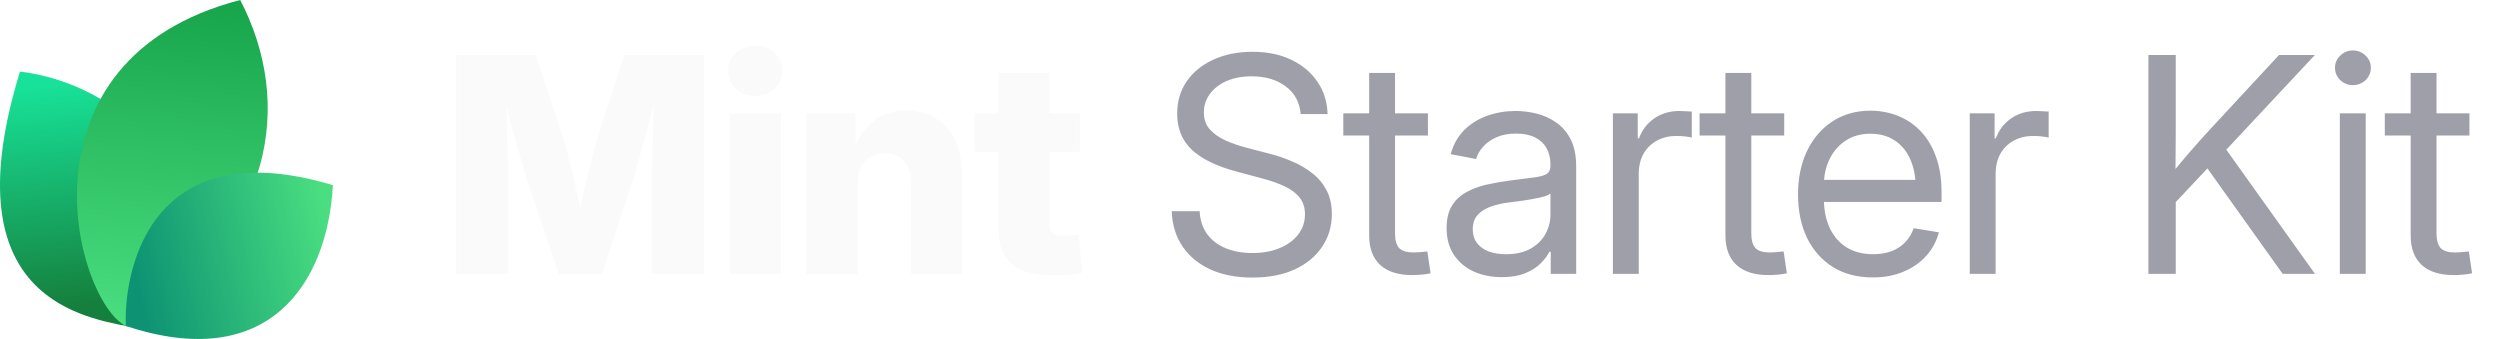
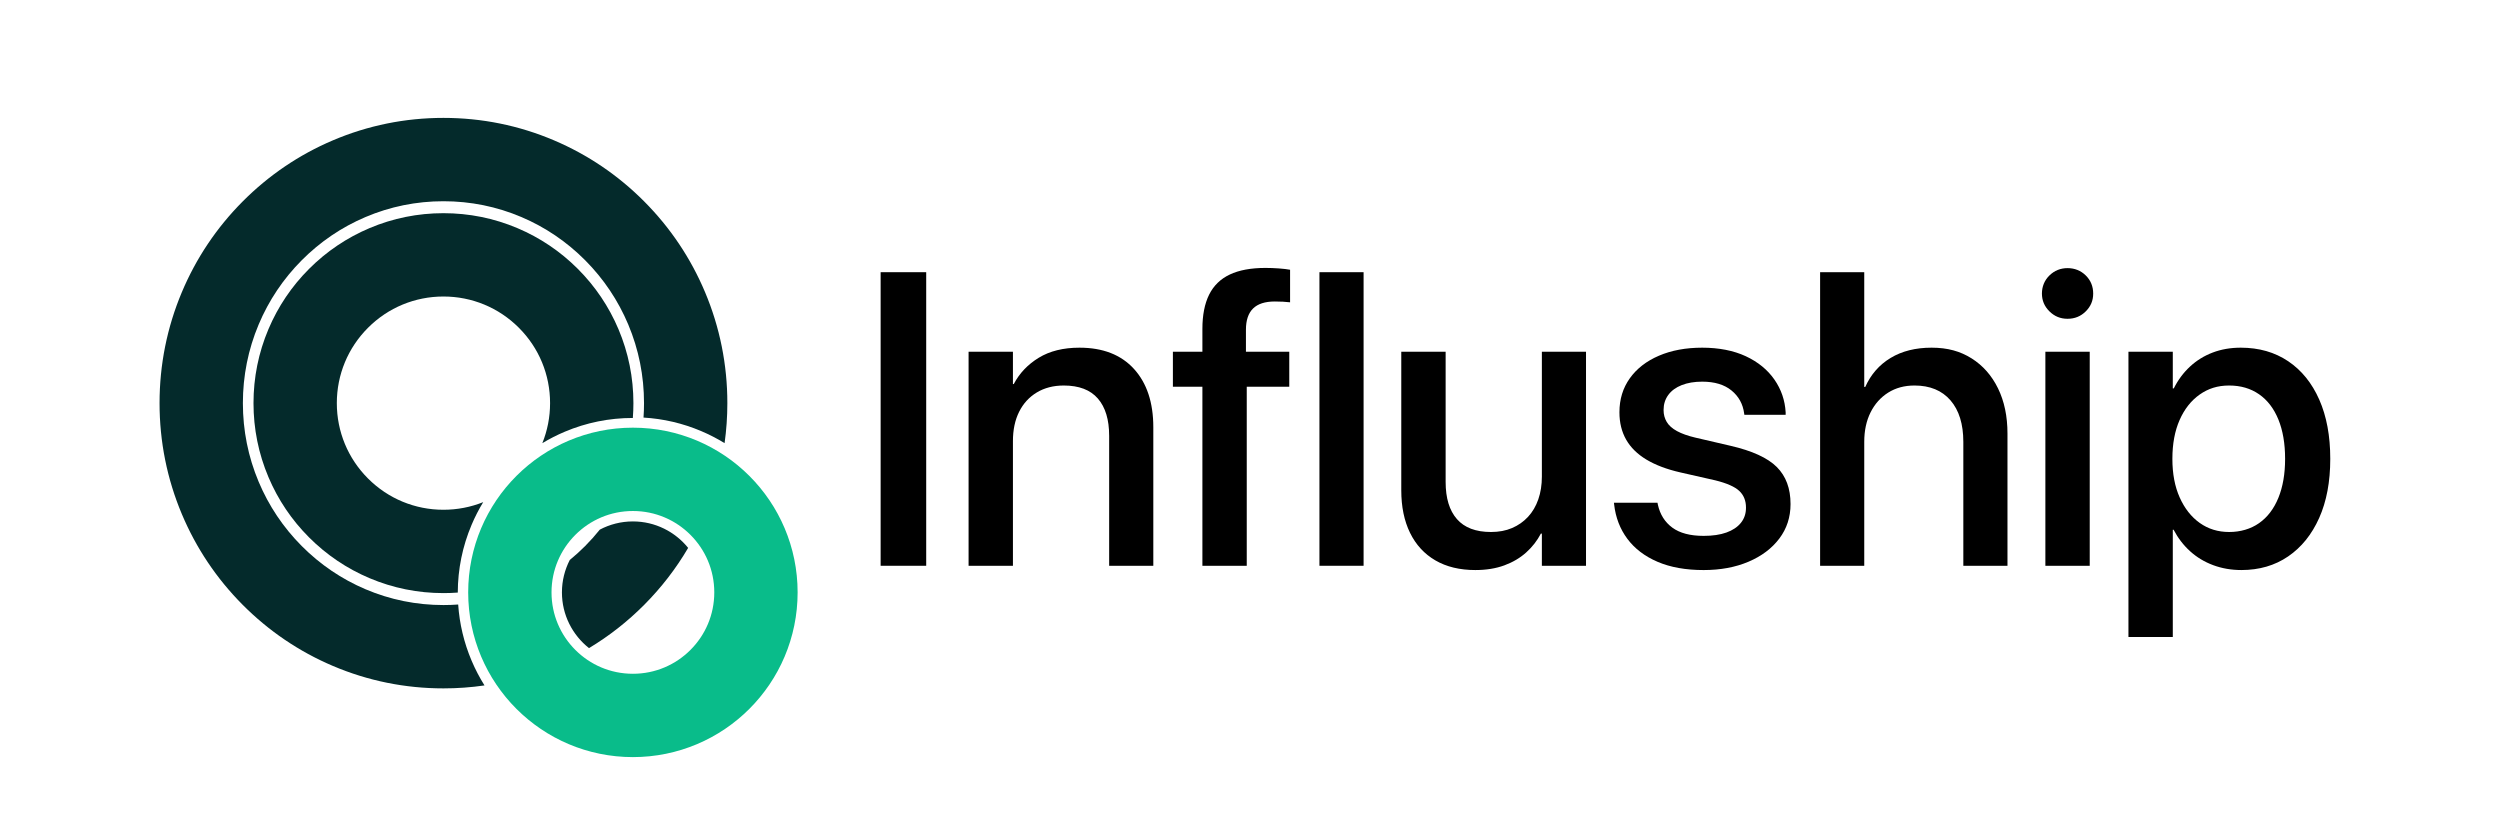
- <svg xmlns="http://www.w3.org/2000/svg" width="177" height="24" viewBox="0 0 177 24" fill="none">
-   <path d="M9.061 23.108C5.268 22.377 -3.391 20.627 1.417 5.064C9.634 6.099 16.973 14.064 9.061 23.108Z" fill="url(#paint0_linear_17557_2145)" />
-   <path d="M8.919 23.094C5.276 21.222 0.784 4.209 17.007 0C20.757 7.193 19.621 16.545 8.919 23.094Z" fill="url(#paint1_linear_17557_2145)" />
-   <path d="M8.914 23.079C8.735 19.882 10.159 9.085 23.57 13.111C23.181 20.123 18.984 26.418 8.914 23.079Z" fill="url(#paint2_linear_17557_2145)" />
-   <path d="M32.301 19.392V3.894H37.938L39.925 9.948C40.036 10.315 40.164 10.787 40.31 11.362C40.462 11.938 40.611 12.552 40.757 13.204C40.91 13.855 41.048 14.483 41.173 15.086C41.305 15.682 41.412 16.192 41.495 16.615H40.695C40.771 16.192 40.871 15.682 40.996 15.086C41.128 14.49 41.267 13.866 41.412 13.214C41.565 12.562 41.714 11.948 41.86 11.373C42.005 10.79 42.133 10.315 42.244 9.948L44.2 3.894H49.848V19.392H46.166V12.704C46.166 12.357 46.173 11.917 46.187 11.383C46.2 10.849 46.214 10.27 46.228 9.646C46.249 9.022 46.266 8.391 46.28 7.753C46.301 7.115 46.311 6.519 46.311 5.964H46.623C46.485 6.561 46.332 7.181 46.166 7.826C45.999 8.471 45.833 9.102 45.666 9.719C45.507 10.336 45.351 10.901 45.198 11.414C45.053 11.928 44.928 12.357 44.824 12.704L42.608 19.392H39.561L37.314 12.704C37.203 12.357 37.072 11.928 36.919 11.414C36.773 10.901 36.614 10.34 36.441 9.729C36.274 9.112 36.104 8.481 35.931 7.836C35.764 7.192 35.608 6.567 35.463 5.964H35.827C35.834 6.512 35.844 7.105 35.858 7.743C35.872 8.374 35.886 9.005 35.9 9.636C35.92 10.26 35.938 10.839 35.952 11.373C35.965 11.907 35.972 12.351 35.972 12.704V19.392H32.301ZM51.668 19.392V8.024H55.288V19.392H51.668ZM53.468 6.786C52.927 6.786 52.473 6.616 52.105 6.276C51.738 5.93 51.554 5.507 51.554 5.007C51.554 4.508 51.738 4.088 52.105 3.749C52.473 3.409 52.927 3.239 53.468 3.239C54.009 3.239 54.463 3.409 54.83 3.749C55.198 4.082 55.382 4.501 55.382 5.007C55.382 5.507 55.198 5.93 54.83 6.276C54.463 6.616 54.009 6.786 53.468 6.786ZM60.708 13.027V19.392H57.088V8.024H60.551L60.593 10.967H60.281C60.593 10.024 61.061 9.268 61.685 8.7C62.309 8.124 63.138 7.836 64.171 7.836C64.975 7.836 65.672 8.017 66.262 8.377C66.851 8.731 67.302 9.234 67.614 9.885C67.933 10.537 68.092 11.307 68.092 12.194V19.392H64.483V12.912C64.483 12.26 64.32 11.754 63.994 11.394C63.675 11.033 63.221 10.853 62.632 10.853C62.25 10.853 61.914 10.936 61.623 11.102C61.332 11.269 61.106 11.515 60.947 11.841C60.787 12.16 60.708 12.555 60.708 13.027ZM76.456 8.024V10.749H69.008V8.024H76.456ZM70.683 5.163H74.292V15.783C74.292 16.102 74.361 16.334 74.5 16.48C74.646 16.625 74.899 16.698 75.259 16.698C75.405 16.698 75.596 16.688 75.831 16.667C76.074 16.646 76.251 16.629 76.362 16.615L76.632 19.309C76.313 19.378 75.963 19.427 75.582 19.455C75.207 19.482 74.836 19.496 74.469 19.496C73.2 19.496 72.25 19.222 71.619 18.674C70.995 18.127 70.683 17.308 70.683 16.22V5.163Z" fill="#FAFAFA" />
-   <path d="M88.667 19.652C87.523 19.652 86.528 19.458 85.682 19.07C84.843 18.681 84.188 18.137 83.716 17.437C83.245 16.736 82.992 15.908 82.957 14.951H84.933C84.968 15.596 85.148 16.14 85.474 16.584C85.8 17.021 86.24 17.354 86.795 17.582C87.35 17.804 87.974 17.915 88.667 17.915C89.388 17.915 90.026 17.801 90.581 17.572C91.143 17.343 91.583 17.024 91.902 16.615C92.228 16.199 92.391 15.717 92.391 15.169C92.391 14.698 92.266 14.306 92.017 13.994C91.767 13.675 91.413 13.408 90.956 13.193C90.498 12.978 89.954 12.787 89.323 12.621L87.502 12.132C86.123 11.765 85.082 11.255 84.382 10.603C83.689 9.944 83.342 9.095 83.342 8.055C83.342 7.174 83.571 6.404 84.028 5.746C84.486 5.087 85.117 4.577 85.921 4.217C86.726 3.849 87.645 3.666 88.678 3.666C89.718 3.666 90.63 3.853 91.413 4.227C92.204 4.602 92.824 5.122 93.275 5.787C93.726 6.446 93.965 7.209 93.993 8.076H92.089C92.013 7.23 91.656 6.574 91.018 6.11C90.387 5.638 89.586 5.403 88.615 5.403C87.95 5.403 87.36 5.513 86.847 5.735C86.341 5.957 85.946 6.262 85.661 6.651C85.377 7.032 85.235 7.469 85.235 7.961C85.235 8.447 85.377 8.849 85.661 9.168C85.946 9.48 86.317 9.74 86.774 9.948C87.232 10.149 87.724 10.319 88.251 10.457L89.884 10.884C90.439 11.023 90.977 11.206 91.496 11.435C92.023 11.657 92.495 11.934 92.911 12.267C93.334 12.593 93.67 12.995 93.92 13.474C94.17 13.945 94.294 14.504 94.294 15.149C94.294 16.015 94.066 16.788 93.608 17.468C93.157 18.148 92.512 18.681 91.673 19.07C90.834 19.458 89.832 19.652 88.667 19.652ZM101.097 8.024V9.594H95.106V8.024H101.097ZM96.937 5.163H98.767V16.521C98.767 17 98.865 17.347 99.059 17.562C99.26 17.77 99.6 17.874 100.078 17.874C100.21 17.874 100.366 17.867 100.546 17.853C100.733 17.832 100.903 17.815 101.056 17.801L101.285 19.351C101.097 19.392 100.886 19.423 100.65 19.444C100.414 19.465 100.189 19.475 99.974 19.475C98.996 19.475 98.244 19.236 97.717 18.758C97.197 18.272 96.937 17.579 96.937 16.677V5.163ZM106.33 19.621C105.595 19.621 104.932 19.489 104.343 19.226C103.754 18.955 103.285 18.564 102.939 18.05C102.592 17.53 102.419 16.896 102.419 16.147C102.419 15.495 102.547 14.965 102.804 14.556C103.06 14.146 103.403 13.828 103.833 13.599C104.263 13.363 104.742 13.186 105.269 13.068C105.796 12.95 106.333 12.857 106.881 12.787C107.574 12.69 108.132 12.617 108.555 12.569C108.978 12.52 109.287 12.441 109.481 12.33C109.675 12.212 109.772 12.014 109.772 11.737V11.654C109.772 11.203 109.679 10.815 109.492 10.489C109.311 10.163 109.041 9.91 108.68 9.729C108.32 9.549 107.872 9.459 107.338 9.459C106.805 9.459 106.34 9.546 105.945 9.719C105.556 9.892 105.241 10.118 104.998 10.395C104.755 10.665 104.593 10.953 104.509 11.258L102.71 10.915C102.897 10.222 103.22 9.65 103.677 9.199C104.135 8.748 104.679 8.412 105.31 8.19C105.941 7.968 106.607 7.857 107.307 7.857C107.8 7.857 108.295 7.92 108.795 8.044C109.301 8.169 109.765 8.381 110.188 8.679C110.611 8.97 110.951 9.369 111.208 9.875C111.464 10.374 111.593 11.005 111.593 11.768V19.392H109.793V17.822H109.7C109.568 18.085 109.363 18.359 109.086 18.643C108.809 18.921 108.444 19.153 107.994 19.34C107.543 19.527 106.988 19.621 106.33 19.621ZM106.621 17.998C107.321 17.998 107.904 17.867 108.368 17.603C108.84 17.333 109.19 16.986 109.419 16.563C109.654 16.133 109.772 15.682 109.772 15.211V13.692C109.703 13.769 109.554 13.841 109.325 13.911C109.096 13.973 108.829 14.032 108.524 14.088C108.226 14.143 107.921 14.192 107.609 14.233C107.304 14.275 107.033 14.309 106.798 14.337C106.354 14.393 105.938 14.49 105.549 14.628C105.168 14.76 104.86 14.954 104.624 15.211C104.388 15.467 104.27 15.811 104.27 16.241C104.27 16.615 104.367 16.934 104.561 17.198C104.762 17.461 105.04 17.662 105.393 17.801C105.747 17.933 106.156 17.998 106.621 17.998ZM114.193 19.392V8.024H115.951V9.792H116.045C116.253 9.209 116.61 8.741 117.116 8.388C117.622 8.034 118.219 7.857 118.905 7.857C119.058 7.857 119.217 7.864 119.384 7.878C119.55 7.885 119.682 7.892 119.779 7.899V9.74C119.716 9.719 119.578 9.695 119.363 9.667C119.155 9.639 118.922 9.625 118.666 9.625C118.174 9.625 117.726 9.733 117.324 9.948C116.922 10.163 116.603 10.471 116.367 10.874C116.138 11.276 116.024 11.758 116.024 12.319V19.392H114.193ZM126.322 8.024V9.594H120.33V8.024H126.322ZM122.161 5.163H123.992V16.521C123.992 17 124.089 17.347 124.283 17.562C124.484 17.77 124.824 17.874 125.302 17.874C125.434 17.874 125.59 17.867 125.77 17.853C125.958 17.832 126.127 17.815 126.28 17.801L126.509 19.351C126.322 19.392 126.11 19.423 125.874 19.444C125.639 19.465 125.413 19.475 125.198 19.475C124.221 19.475 123.468 19.236 122.941 18.758C122.421 18.272 122.161 17.579 122.161 16.677V5.163ZM132.604 19.642C131.502 19.642 130.555 19.396 129.765 18.903C128.974 18.404 128.364 17.714 127.934 16.834C127.511 15.946 127.3 14.927 127.3 13.775C127.3 12.611 127.511 11.584 127.934 10.697C128.364 9.802 128.964 9.102 129.734 8.596C130.51 8.089 131.408 7.836 132.428 7.836C133.1 7.836 133.738 7.954 134.341 8.19C134.952 8.426 135.489 8.783 135.954 9.261C136.425 9.74 136.793 10.343 137.056 11.071C137.327 11.792 137.462 12.645 137.462 13.63V14.296H128.433V12.735H136.463L135.631 13.297C135.631 12.541 135.506 11.876 135.257 11.3C135.007 10.725 134.643 10.277 134.165 9.958C133.686 9.632 133.107 9.469 132.428 9.469C131.748 9.469 131.162 9.632 130.67 9.958C130.177 10.284 129.796 10.725 129.526 11.279C129.262 11.827 129.13 12.441 129.13 13.12V14.046C129.13 14.864 129.273 15.572 129.557 16.168C129.841 16.757 130.243 17.211 130.763 17.53C131.283 17.842 131.901 17.998 132.615 17.998C133.093 17.998 133.523 17.929 133.905 17.79C134.293 17.645 134.619 17.433 134.882 17.156C135.153 16.879 135.354 16.546 135.486 16.157L137.275 16.449C137.108 17.08 136.81 17.634 136.38 18.113C135.95 18.591 135.413 18.966 134.768 19.236C134.123 19.507 133.402 19.642 132.604 19.642ZM139.459 19.392V8.024H141.217V9.792H141.311C141.519 9.209 141.876 8.741 142.382 8.388C142.888 8.034 143.485 7.857 144.171 7.857C144.324 7.857 144.483 7.864 144.649 7.878C144.816 7.885 144.948 7.892 145.045 7.899V9.74C144.982 9.719 144.844 9.695 144.629 9.667C144.421 9.639 144.188 9.625 143.932 9.625C143.439 9.625 142.992 9.733 142.59 9.948C142.188 10.163 141.869 10.471 141.633 10.874C141.404 11.276 141.29 11.758 141.29 12.319V19.392H139.459ZM153.429 14.961V12.715C153.783 12.257 154.136 11.82 154.49 11.404C154.844 10.981 155.204 10.565 155.572 10.156C155.939 9.74 156.314 9.327 156.695 8.918L161.355 3.894H163.893L157.277 10.967H157.184L153.429 14.961ZM152.108 19.392V3.894H154.043V9.241L154.022 12.559L154.043 13.505V19.392H152.108ZM161.615 19.392L155.967 11.477L157.173 9.969L163.903 19.392H161.615ZM165.661 19.392V8.024H167.492V19.392H165.661ZM166.587 6.027C166.24 6.027 165.942 5.909 165.692 5.673C165.443 5.43 165.318 5.139 165.318 4.799C165.318 4.459 165.443 4.172 165.692 3.936C165.942 3.693 166.24 3.572 166.587 3.572C166.934 3.572 167.232 3.693 167.482 3.936C167.731 4.172 167.856 4.459 167.856 4.799C167.856 5.139 167.731 5.43 167.482 5.673C167.232 5.909 166.934 6.027 166.587 6.027ZM174.836 8.024V9.594H168.844V8.024H174.836ZM170.675 5.163H172.506V16.521C172.506 17 172.603 17.347 172.797 17.562C172.998 17.77 173.338 17.874 173.816 17.874C173.948 17.874 174.104 17.867 174.284 17.853C174.472 17.832 174.641 17.815 174.794 17.801L175.023 19.351C174.836 19.392 174.624 19.423 174.388 19.444C174.153 19.465 173.927 19.475 173.712 19.475C172.735 19.475 171.982 19.236 171.455 18.758C170.935 18.272 170.675 17.579 170.675 16.677V5.163Z" fill="#9F9FA9" />
+ <svg xmlns="http://www.w3.org/2000/svg" id="Layer_1" version="1.1" viewBox="0 0 6000 2000">
  <defs>
-     <linearGradient id="paint0_linear_17557_2145" x1="3.776" y1="5.916" x2="5.232" y2="21.559" gradientUnits="userSpaceOnUse">
-       <stop stop-color="#18E299" />
-       <stop offset="1" stop-color="#15803D" />
-     </linearGradient>
-     <linearGradient id="paint1_linear_17557_2145" x1="12.171" y1="-0.718" x2="10.19" y2="22.983" gradientUnits="userSpaceOnUse">
-       <stop stop-color="#16A34A" />
-       <stop offset="1" stop-color="#4ADE80" />
-     </linearGradient>
-     <linearGradient id="paint2_linear_17557_2145" x1="23.133" y1="15.353" x2="9.338" y2="18.52" gradientUnits="userSpaceOnUse">
-       <stop stop-color="#4ADE80" />
-       <stop offset="1" stop-color="#0D9373" />
-     </linearGradient>
+     <style>
+       .st0 {
+         fill: #042a2b;
+       }
+ 
+       .st1 {
+         font-family: MyriadPro-Regular, 'Myriad Pro';
+         font-size: 12px;
+       }
+ 
+       .st2 {
+         fill: none;
+         stroke: #09bc8a;
+         stroke-miterlimit: 10;
+         stroke-width: 200px;
+       }
+     </style>
  </defs>
+   <g>
+     <g id="Layer_3">
+       <g>
+         <path class="st0" d="M1131.73,1585.39c-18.18-42.97-28.93-88.11-32.09-134.55-11.71.85-23.5,1.28-35.36,1.28-64.96,0-127.93-12.77-187.15-37.96-57.29-24.37-108.78-59.28-153.03-103.77-44.28-44.53-79.05-96.37-103.32-154.08-25.12-59.73-37.86-123.24-37.86-188.77s12.74-129.04,37.86-188.77c24.27-57.71,59.04-109.55,103.32-154.08,44.25-44.49,95.73-79.41,153.03-103.77,59.23-25.19,122.2-37.96,187.15-37.96s127.93,12.77,187.16,37.96c57.29,24.37,108.78,59.28,153.03,103.77,44.29,44.53,79.05,96.37,103.32,154.08,25.12,59.73,37.86,123.24,37.86,188.77,0,11.62-.41,23.17-1.21,34.64,47.71,2.84,94.09,13.67,138.18,32.32,19.61,8.3,38.43,18.01,56.39,29.05,4.41-31.6,6.63-63.65,6.63-96.02,0-92.31-18-181.91-53.51-266.32-34.29-81.52-83.36-154.71-145.86-217.56-62.54-62.88-135.4-112.27-216.56-146.79-84.12-35.78-173.42-53.92-265.43-53.92s-181.31,18.14-265.43,53.92c-81.16,34.52-154.02,83.91-216.56,146.79-62.5,62.84-111.57,136.04-145.86,217.56-35.51,84.41-53.51,174.01-53.51,266.32s18,181.91,53.51,266.32c34.29,81.52,83.36,154.71,145.86,217.56,62.54,62.88,135.4,112.27,216.56,146.79,84.12,35.78,173.42,53.92,265.43,53.92,33.23,0,66.11-2.38,98.53-7.09-11.88-18.94-22.28-38.84-31.08-59.64h0Z" />
+         <path class="st0" d="M1651.55,1314.95c-31.25-38.72-79.07-63.53-132.58-63.53-28.67,0-55.7,7.13-79.43,19.69-10.93,13.65-22.63,26.75-35.08,39.27-11.82,11.89-24.17,23.09-37,33.59-12.02,23.33-18.82,49.77-18.82,77.77,0,54.17,25.42,102.5,64.95,133.72,48.12-28.88,92.53-63.68,132.68-104.05,41-41.22,76.22-86.9,105.28-136.46h0Z" />
+       </g>
+     </g>
+     <g id="Layer_6">
+       <path class="st0" d="M1131.73,1259.79c8.03-18.99,17.38-37.24,27.99-54.69-29.94,12.02-62.2,18.33-95.44,18.33-68.35,0-132.62-26.62-180.95-74.95-48.33-48.33-74.95-112.6-74.95-180.95s26.62-132.62,74.95-180.95,112.6-74.95,180.95-74.95,132.62,26.62,180.95,74.95,74.95,112.6,74.95,180.95c0,33.47-6.4,65.95-18.58,96.07,17.15-10.37,35.08-19.52,53.72-27.4,51.85-21.93,106.86-33.06,163.5-33.08.91-11.79,1.37-23.65,1.37-35.58,0-61.5-12.07-121.22-35.87-177.49-22.97-54.3-55.83-103.05-97.66-144.88s-90.58-74.7-144.88-97.66c-56.27-23.8-115.99-35.87-177.49-35.87s-121.22,12.07-177.49,35.87c-54.3,22.97-103.05,55.83-144.88,97.66-41.84,41.84-74.7,90.58-97.66,144.88-23.8,56.27-35.87,115.99-35.87,177.49s12.07,121.22,35.87,177.49c22.97,54.3,55.83,103.05,97.66,144.88,41.84,41.84,90.58,74.7,144.88,97.66,56.27,23.8,115.99,35.87,177.49,35.87,11.52,0,22.99-.42,34.38-1.27.17-56.24,11.29-110.87,33.07-162.38h-.01Z" />
+     </g>
+     <g id="Layer_4">
+       <circle class="st2" cx="1518.97" cy="1421.74" r="295.32" />
+     </g>
+   </g>
+   <text class="st1" transform="translate(1980.45 494.35)">
+     <tspan x="0" y="0"> </tspan>
+   </text>
+   <g>
+     <path d="M2113.51,653.27h109.38v704.59h-109.38v-704.59Z" />
+     <path d="M2324.59,844.19h106.44v77.64h1.95c13.67-26.03,33.69-47.11,60.06-63.23,26.36-16.11,58.91-24.17,97.66-24.17,56.31,0,99.92,17.02,130.86,51.03,30.92,34.02,46.39,80.64,46.39,139.89v332.52h-105.97v-312.02c0-38.73-9.03-68.52-27.09-89.36-18.06-20.83-45.33-31.25-81.78-31.25-24.75,0-46.31,5.55-64.7,16.61-18.41,11.06-32.56,26.53-42.48,46.39-9.94,19.86-14.89,43.3-14.89,70.31v299.31h-106.44v-513.67Z" />
+     <path d="M2885.76,928.18h-70.81v-83.98h70.81v-54.69c0-33.2,5.36-60.62,16.11-82.28,10.73-21.64,27.25-37.75,49.55-48.33s50.86-15.88,85.7-15.88c10.73,0,21.56.41,32.47,1.22s19.77,1.88,26.61,3.17v78.12c-4.88-.64-10.58-1.12-17.08-1.45-6.52-.33-13.03-.5-19.53-.5-23.44,0-40.86,5.62-52.25,16.84-11.41,11.23-17.09,28.25-17.09,51.03v52.73h104v83.98h-102.05v429.69h-106.44v-429.69Z" />
+     <path d="M3166.66,653.27h105.95v704.59h-105.95v-704.59Z" />
+     <path d="M3444.87,1344.93c-26.53-15.47-46.8-37.52-60.8-66.17-14-28.64-21-62.66-21-102.05v-332.52h106.45v312.5c0,38.75,9.03,68.45,27.09,89.11,18.06,20.67,45.33,31,81.8,31,18.88,0,35.72-3.17,50.53-9.52s27.58-15.28,38.33-26.84c10.73-11.56,18.95-25.56,24.66-42,5.69-16.44,8.55-34.58,8.55-54.45v-299.8h105.95v513.67h-105.95v-77.16h-2.44c-8.8,16.94-20.52,31.98-35.16,45.17-14.66,13.19-32.16,23.53-52.5,31.02-20.34,7.47-43.55,11.22-69.58,11.22-37.44,0-69.41-7.73-95.94-23.19Z" />
+     <path d="M3978.2,1348.35c-30.77-13.19-54.94-31.58-72.52-55.17s-28.16-51.03-31.72-82.28l-.5-4.41h104.5l.97,4.89c5.2,23.44,16.77,41.75,34.67,54.94s42.97,19.77,75.2,19.77c21.47,0,39.7-2.67,54.67-8.05s26.53-13.11,34.67-23.2,12.22-22.12,12.22-36.12v-.5c0-16.59-5.38-29.94-16.12-40.03s-29.95-18.55-57.61-25.39l-83.98-19.05c-32.56-7.48-59.66-17.73-81.3-30.77-21.66-13.02-37.84-28.97-48.59-47.84s-16.11-40.69-16.11-65.44v-.48c0-30.92,8.3-58.02,24.91-81.3,16.59-23.27,39.88-41.33,69.83-54.19,29.94-12.86,64.61-19.3,104-19.3s75.19,6.84,104.48,20.52,52.17,32.31,68.61,55.91,25.47,49.88,27.09,78.84v5.86h-99.11l-.5-3.41c-2.94-22.47-13.02-40.78-30.27-54.94s-40.69-21.23-70.31-21.23c-18.89,0-35.33,2.77-49.33,8.3s-24.73,13.44-32.22,23.69c-7.5,10.25-11.23,22.22-11.23,35.88v.5c0,10.42,2.52,19.86,7.56,28.33s13.27,15.78,24.67,21.97c11.39,6.19,26.03,11.39,43.94,15.61l83.98,19.53c52.41,12.06,89.61,29.06,111.58,51.03s32.95,51.52,32.95,88.62v.48c0,31.25-8.95,58.77-26.86,82.53s-42.56,42.31-73.97,55.66-67.3,20.02-107.66,20.02c-42.97,0-79.84-6.59-110.61-19.77Z" />
+     <path d="M4368.24,653.27h105.95v275.39h2.44c13.34-29.94,33.61-53.14,60.8-69.58,27.17-16.44,59.97-24.66,98.39-24.66s68.75,8.55,95.94,25.64,48.34,41.09,63.48,72.02c15.12,30.94,22.7,67.06,22.7,108.39v317.39h-105.95v-297.36c0-42.64-10.27-75.84-30.77-99.61-20.52-23.77-49.33-35.66-86.42-35.66-24.09,0-45.17,5.7-63.23,17.09-18.06,11.41-32.14,27.19-42.23,47.38-10.09,20.19-15.14,43.78-15.14,70.8v297.36h-105.95v-704.59Z" />
+     <path d="M4918.67,747.27c-12.05-11.88-18.06-26.12-18.06-42.73s6.02-31.73,18.06-43.45c12.03-11.72,26.52-17.58,43.45-17.58s31.81,5.86,43.7,17.58c11.88,11.72,17.83,26.2,17.83,43.45s-5.95,30.86-17.83,42.73c-11.89,11.88-26.45,17.81-43.7,17.81s-31.42-5.94-43.45-17.81ZM4908.9,844.19h106.44v513.67h-106.44v-513.67Z" />
+     <path d="M5108.26,844.19h106.44v87.89h2.44c10.09-20.19,23.03-37.59,38.81-52.25,15.78-14.64,33.94-25.88,54.45-33.69,20.5-7.81,42.97-11.72,67.39-11.72,43.61,0,81.53,10.83,113.77,32.47,32.22,21.66,57.12,52.41,74.7,92.28s26.38,87.16,26.38,141.84v.5c0,54.69-8.88,101.89-26.62,141.61s-42.56,70.47-74.47,92.28-69.33,32.7-112.3,32.7c-24.09,0-46.62-3.91-67.62-11.72s-39.47-18.95-55.42-33.44-29.14-31.66-39.55-51.52h-1.95v257.31h-106.44v-684.56ZM5421.73,1255.57c20.19-14.16,35.64-34.41,46.39-60.78,10.73-26.38,16.11-57.45,16.11-93.27v-.5c0-36.45-5.38-67.86-16.11-94.23-10.75-26.36-26.2-46.55-46.39-60.55s-44.11-21-71.78-21-50.3,7.25-70.8,21.73c-20.52,14.5-36.55,34.84-48.09,61.05-11.56,26.2-17.33,57.2-17.33,93v.5c0,35.48,5.86,66.33,17.58,92.53s27.75,46.55,48.09,61.03,43.86,21.72,70.55,21.72,51.59-7.08,71.78-21.23Z" />
+   </g>
</svg>
